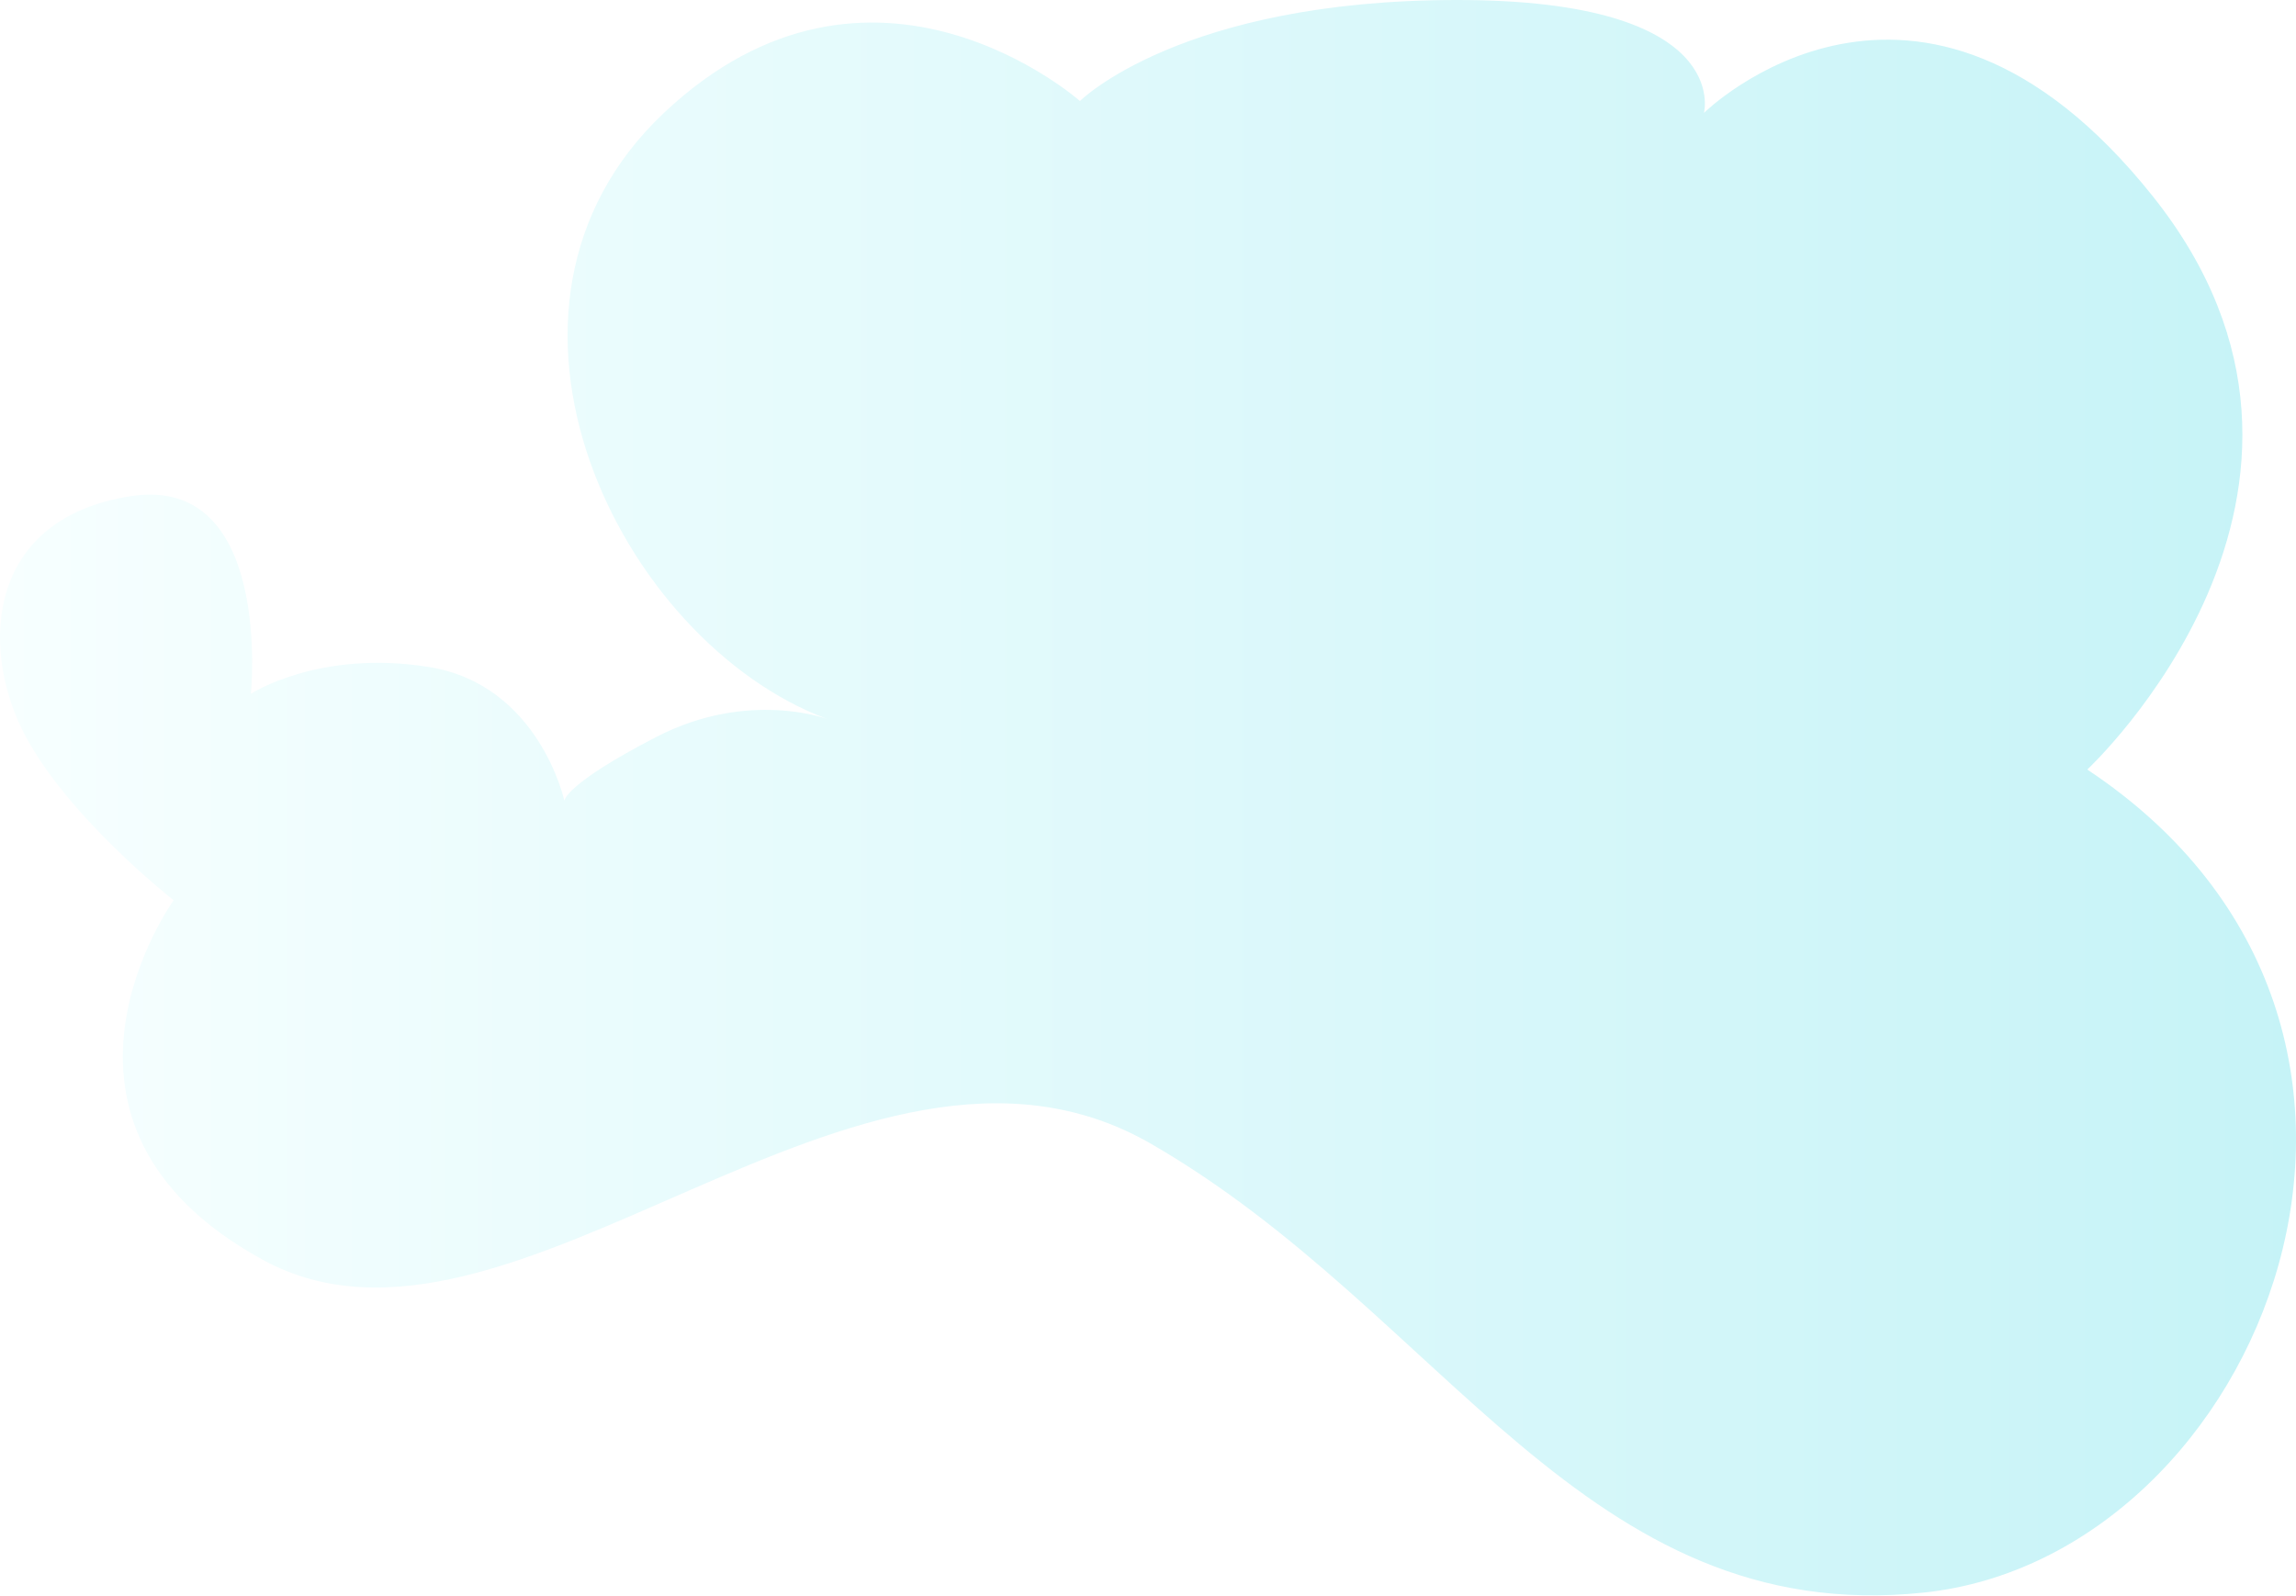
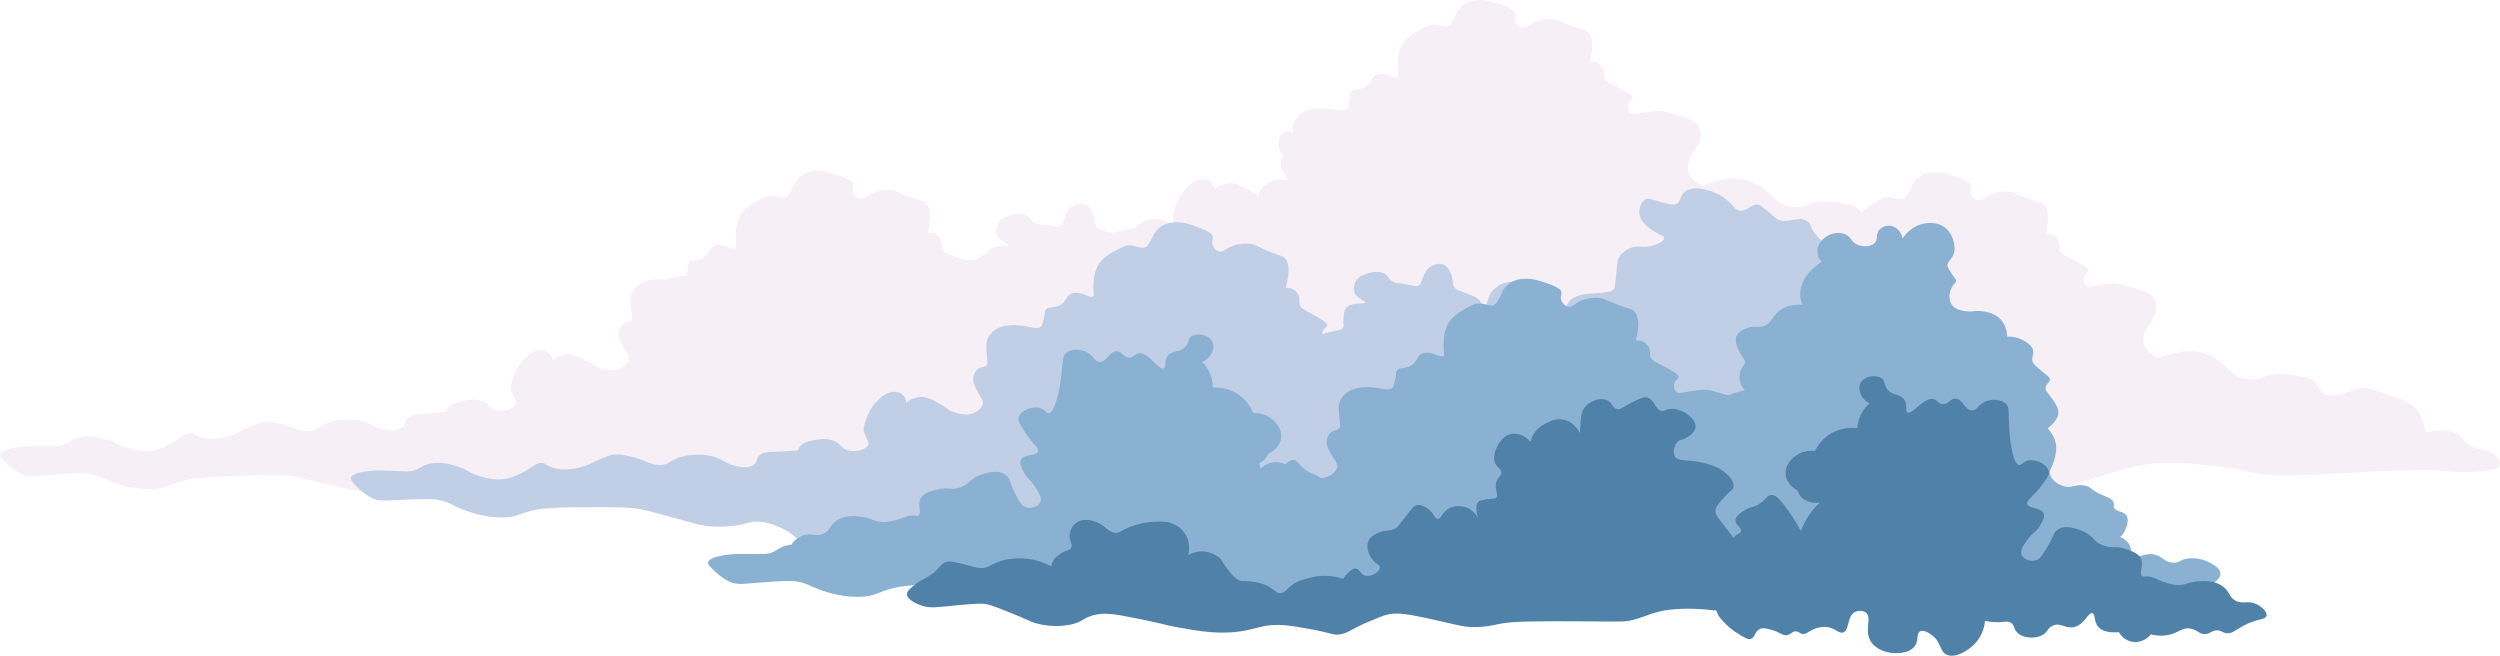
- <svg xmlns="http://www.w3.org/2000/svg" width="1019.078" height="708.177" viewBox="0 0 1019.078 708.177">
-   <defs>
-     <linearGradient id="a" y1="354.088" x2="1019.078" y2="354.088" gradientUnits="userSpaceOnUse">
-       <stop offset="0" stop-color="#f7ffff" />
-       <stop offset="1" stop-color="#c6f3f7" />
-     </linearGradient>
-   </defs>
-   <path d="M77.061,399.632S5.839,498.551,116.628,559.221s264.445-126.442,394.357-51.438S703.547,722.767,853.9,706.94s245.318-250.594,72.54-365.34c0,0,133.211-123.979,29.016-254.551S756.3,50.119,756.3,50.119,769.493,0,646.834,0s-167.5,44.843-167.5,44.843S387.007-36.93,294.682,50.119,274.9,284.886,367.223,319.178c0,0-34.951-13.189-75.838,7.914S250.5,355.448,250.5,355.448s-11.211-51.437-60.011-59.351-79.135,11.87-79.135,11.87,9.892-97.6-53.416-87.708S-8.669,286.205,9.8,323.794,77.061,399.632,77.061,399.632Z" fill="url(#a)" />
+ <svg xmlns="http://www.w3.org/2000/svg" width="3208.661" height="841.606" viewBox="0 0 3208.661 841.606">
+   <g>
+     <path d="M3200.25,582.718c-10.589-8.739-17.835-3.47-30.112-10.95-10.353-6.308-8.561-12.1-19.161-16.424-6.867-2.8-13.5-2.766-19.162-2.738a71.189,71.189,0,0,0-19.162,2.738c-1.8-18.817-9.686-28.687-13.687-32.849-6.389-6.645-18.858-10.817-43.8-19.161-17.017-5.694-20.931-5.872-24.636-5.475-9.756,1.045-12.588,5.486-27.374,8.212-8.967,1.654-13.979,2.507-19.162,0-7.5-3.629-6.174-9.854-13.687-16.424-5.886-5.148-13.049-6.17-27.374-8.213-9.692-1.381-18.859-2.689-30.111,0-9.154,2.189-8.875,4.437-16.424,5.475-13.589,1.868-24.751-4.011-27.373-5.475-8.513-4.752-8.075-8.233-19.162-16.424-4.591-3.391-10.7-7.906-19.162-10.949-17.564-6.319-34.191-2.314-43.8,0a101.5,101.5,0,0,0-16.425,5.474c-1.59-.584-16.787-6.406-19.161-19.161-1.28-6.878,1.565-13.638,2.738-16.425,2.229-5.3,3.9-5.661,8.211-13.687,3.441-6.4,5.161-9.607,5.475-13.687.671-8.712-4.692-15.465-5.475-16.424-1.344-1.644-4.448-4.974-24.636-10.949-12.687-3.754-19.03-5.632-24.636-5.475-7.73.217-20.593,2.5-21.9,2.737-7.1,1.276-10.824,2.319-13.687,0-2.892-2.341-3.823-7.233-2.738-10.949,1.381-4.727,5.335-5.187,5.475-8.212.126-2.71-2.918-5.122-13.687-10.95-15.973-8.643-19.662-8.957-21.9-13.687-2.505-5.293.748-7.788-2.738-13.686-.823-1.394-4.367-6.945-10.949-8.213a14.747,14.747,0,0,0-5.474,0c6.124-24.066,2.116-33.85-2.738-38.323-3.55-3.27-5.656-1.954-21.9-8.212-14.1-5.431-14.982-7.376-21.9-8.212a48.459,48.459,0,0,0-21.9,2.737c-10.366,4.012-13.3,9.75-19.162,8.212-3.961-1.039-7.036-4.815-8.212-8.212-1.669-4.82,1.132-7,0-10.95-.381-1.331-1.893-5.242-19.162-10.949-11.133-3.679-16.7-5.519-24.636-5.475-5.7.032-14.108.079-21.9,5.475a30.214,30.214,0,0,0-8.212,8.212c-2.395,3.618-2.483,5.593-5.475,10.95-2.7,4.825-4.044,7.239-5.474,8.212-6.849,4.658-15.2-4.143-27.374,0a39.656,39.656,0,0,0-5.475,2.737c-9.25,5.064-16.9,9.259-22.577,15.393a24.105,24.105,0,0,0-3.734-4.1c-5.886-5.148-13.049-6.169-27.374-8.212-9.692-1.382-18.859-2.689-30.111,0-9.155,2.188-8.875,4.437-16.424,5.475-13.589,1.867-24.752-4.011-27.374-5.475-8.513-4.752-8.074-8.233-19.161-16.424-4.591-3.392-10.7-7.907-19.162-10.95-17.564-6.318-34.191-2.313-43.8,0a101.483,101.483,0,0,0-16.425,5.475c-1.59-.584-16.788-6.406-19.161-19.162-1.28-6.877,1.565-13.638,2.737-16.424,2.23-5.3,3.9-5.661,8.212-13.687,3.441-6.405,5.161-9.608,5.475-13.687.671-8.712-4.691-15.466-5.475-16.424-1.344-1.645-4.448-4.975-24.636-10.949-12.687-3.755-19.03-5.632-24.637-5.475-7.73.216-20.592,2.5-21.9,2.737-7.1,1.275-10.823,2.318-13.687,0-2.891-2.341-3.823-7.234-2.737-10.949,1.381-4.727,5.334-5.187,5.475-8.213.125-2.71-2.918-5.122-13.687-10.949-15.973-8.644-19.661-8.957-21.9-13.687-2.5-5.293.748-7.789-2.737-13.687-.824-1.393-4.368-6.944-10.95-8.212a14.731,14.731,0,0,0-5.475,0c6.124-24.066,2.117-33.851-2.737-38.324-3.55-3.27-5.656-1.953-21.9-8.212-14.1-5.431-14.982-7.375-21.9-8.212a48.475,48.475,0,0,0-21.9,2.737c-10.366,4.013-13.3,9.751-19.162,8.213-3.961-1.039-7.036-4.816-8.212-8.213-1.669-4.819,1.131-7,0-10.949-.382-1.331-1.893-5.242-19.162-10.95C1914.56,1.8,1908.994-.043,1901.057,0c-5.7.032-14.108.078-21.9,5.474a30.236,30.236,0,0,0-8.213,8.213c-2.395,3.617-2.481,5.593-5.474,10.949-2.7,4.826-4.044,7.239-5.475,8.212-6.848,4.659-15.2-4.143-27.374,0a39.756,39.756,0,0,0-5.475,2.738c-12.182,6.668-21.6,11.823-27.373,21.9-4.5,7.848-5.194,15.9-5.475,19.161a96.044,96.044,0,0,0,0,16.425c.377,3.586.733,4.526,0,5.475-3.282,4.248-16.211-7.092-27.374-2.738-8.354,3.258-6.067,11.541-16.424,16.425-7.862,3.706-13.242.849-16.425,5.474-2,2.9-.529,4.974-2.737,13.687-1.2,4.746-1.8,7.118-2.737,8.212-5.513,6.46-18.917-2.78-41.061,0-8.959,1.125-13.516,3.485-16.424,5.475-1.9,1.3-8.324,5.7-10.95,13.687-1.021,3.108-1.1,6.4-.731,11.349-5.814-1.563-7.507-2.078-9.9-1.049-5.99,2.578-9.309,11.746-8.212,19.161a22.448,22.448,0,0,0,5.645,11.383,20.315,20.315,0,0,0-3.228,11.166c.08,3.758,1.879,7.119,5.474,13.687,1.3,2.379,2.443,4.291,3.437,5.9-7.785,1.059-11.561-1.315-19.54,1.664-1.748.652-11.777,4.4-16.424,13.686a14.278,14.278,0,0,0-1.491,5.61c-4.737-2.182-3.963-3.23-12.517-7.7-10.2-5.331-18.092-9.45-27.374-8.213-3.246.433-9.555,1.908-16.424,8.213a14.094,14.094,0,0,0-2.737-8.213c-3.587-4.7-9.3-5.3-10.95-5.474-11.217-1.18-20.394,8.987-24.636,13.687-6.311,6.991-8.89,13.758-10.95,19.161-2.637,6.919-5.906,15.513-2.8,21.754a28.578,28.578,0,0,0-5.647,3.122c-5.448-5.145-14.067-6.154-15.867-6.364a31.192,31.192,0,0,0-16.424,2.738,32.071,32.071,0,0,0-12.531,9.383c-5.131.054-10.149,1.135-15.163,2.216-6.048,1.3-9.891,3.011-12.373,4.584-3.047-1.082-7.583-2.673-14.681-5.234-2.694-.972-4.07-1.484-5.474-2.737-4.462-3.982-2.858-9.126-5.475-16.425-.965-2.69-3.961-11.049-10.949-13.686-6.657-2.513-14.818.965-19.162,5.475-4.389,4.555-6.856,12.211-8.213,16.424-.833,2.587-1.15,4.173-2.737,5.474-2.869,2.353-6.76,1.212-13.687,0-14.378-2.514-14.147-.486-19.161-2.737-8.2-3.68-6.4-8.014-13.687-10.95-9.892-3.982-20.74.962-24.637,2.738-3.341,1.523-5.883,2.716-8.212,5.475-4.386,5.195-6.008,13.559-2.737,19.161,1.257,2.154,3.036,3.555,5.474,5.475,4.975,3.917,8.3,4.333,8.213,5.475-.2,2.7-18.663-.672-24.637,8.212a11.121,11.121,0,0,0-.983,1.882c-9.657,4.334-11.908,9.795-23.974,9.717-10.266-.066-15.1-4.063-28-7.672-3.411-1.839-4.955-3.1-6.109-5.544-2.5-5.293.748-7.788-2.738-13.686-.823-1.394-4.367-6.944-10.949-8.213a14.753,14.753,0,0,0-5.475,0c6.124-24.065,2.117-33.85-2.737-38.323-3.55-3.27-5.657-1.954-21.9-8.212-14.1-5.431-14.981-7.375-21.9-8.212a48.483,48.483,0,0,0-21.9,2.737c-10.365,4.012-13.3,9.75-19.161,8.212-3.962-1.039-7.036-4.815-8.212-8.212-1.669-4.82,1.131-7,0-10.949-.382-1.331-1.893-5.243-19.162-10.95-11.133-3.679-16.7-5.519-24.636-5.475-5.7.032-14.108.079-21.9,5.475a30.228,30.228,0,0,0-8.213,8.212c-2.395,3.618-2.482,5.593-5.474,10.95-2.7,4.826-4.044,7.239-5.475,8.212-6.848,4.659-15.2-4.143-27.374,0a39.834,39.834,0,0,0-5.475,2.737c-12.182,6.669-21.6,11.824-27.373,21.9-4.5,7.848-5.194,15.9-5.475,19.161a95.908,95.908,0,0,0,0,16.424c.377,3.587.732,4.527,0,5.475-3.282,4.249-16.211-7.091-27.374-2.737-8.354,3.258-6.068,11.541-16.424,16.424-7.862,3.707-13.242.85-16.425,5.475-2,2.9-.529,4.974-2.737,13.687-.255,1.007-.479,1.886-.689,2.69-8.707.718-19.642,2.359-25.912,5.476a72.492,72.492,0,0,0-17.2.046c-8.959,1.125-13.517,3.485-16.424,5.475-1.9,1.3-8.324,5.7-10.95,13.687-1.48,4.5-.987,9.39,0,19.161.856,8.474,1.929,11.025,0,13.687-2.6,3.586-6.438,1.57-10.95,5.475-5.549,4.8-5.493,12.835-5.474,13.687.08,3.758,1.879,7.118,5.474,13.687,5.785,10.569,8.538,12.254,8.213,16.424-.454,5.8-6.335,9.7-8.213,10.95-12.744,8.461-30.209,1.11-32.848,0-6.081-2.56-4.488-3.407-13.687-8.213-10.2-5.33-18.093-9.45-27.374-8.212-3.246.433-9.555,1.908-16.424,8.212a14.1,14.1,0,0,0-2.738-8.212c-3.586-4.7-9.3-5.3-10.949-5.474-11.217-1.181-20.394,8.986-24.637,13.686-6.31,6.992-8.889,13.758-10.949,19.162-2.657,6.971-5.964,15.647-2.737,21.9.422.82,1.46,2.571,2.737,5.475,1.96,4.457,2.94,6.685,2.737,8.212-.756,5.7-15.251,12.022-27.374,8.212-8.2-2.578-7.278-7.267-16.424-10.949-9.545-3.843-18.466-1.921-27.374,0-11.723,2.527-15.2,6.575-16.424,8.212a17.766,17.766,0,0,0-2.737,5.474c-13.041,1.407-23.229,2.238-30.111,2.738-8.877.645-14.919.933-19.162,5.475-3.863,4.135-1.893,7.148-5.475,10.95-7.129,7.565-22.689,3.854-27.374,2.737-9.281-2.214-10.806-5-19.161-8.213-15.913-6.125-30.767-3.879-38.324-2.737-23.689,3.581-21.858,13.794-38.323,13.687-13.636-.088-17.683-7.111-43.8-10.95-5.933-.871-10.74-1.246-16.424,0-2.763.606-5.646,1.576-19.162,8.213-8.315,4.082-8.541,4.362-10.95,5.474-2.728,1.26-30.09,13.469-52.01,2.738-3.4-1.663-3.337-2.249-5.475-2.738-9.6-2.193-15.836,8.468-32.848,16.425a64.225,64.225,0,0,1-16.424,5.474c-13.53,2.451-24.62-.474-32.849-2.737-15.022-4.132-13.639-7.082-27.374-10.95-9.393-2.644-21.722-6.115-35.586-2.737-13.567,3.307-13.735,9.549-27.374,10.95-2.531.26-2.6.052-21.9,0-8.315-.023-12.473-.034-13.687,0-11.591.324-36.935,2.969-38.323,10.949-.468,2.689,2.426,5.443,8.212,10.95,2.636,2.508,10.078,9.59,19.162,13.687,11.628,5.243,18.569,2.27,54.748,0,23-1.444,28.583-.768,32.848,0,12.949,2.33,15.717,5.855,30.111,10.949,6.949,2.459,29.857,10.344,54.748,8.212,16.145-1.383,16.772-5.579,38.323-10.949,14.08-3.509,30.565-4.212,62.96-5.475,37.677-1.469,56.515-2.2,71.172,0,11.178,1.68,23.876,4.77,49.273,10.95,22.151,5.389,31.126,8.213,46.535,8.212a164.384,164.384,0,0,0,30.111-2.738c12.24-2.543,15.425-5.053,24.637-5.474,2.759-.127,11.9-.332,27.374,5.474,23.058,8.651,21.9,16.279,38.323,21.9,23.248,7.956,45.767-.416,52.01-2.737A87.64,87.64,0,0,0,667.97,630.07c3.236,5.72,10.9,17.261,24.637,21.9,13.077,4.417,24.976.318,41.06-5.475,23.547-8.481,23.149-14.373,43.8-21.9,20.846-7.6,38.947-8.043,49.273-8.212,18.313-.3,31.955,2.491,46.536,5.475,21.4,4.379,21.893,6.883,41.06,10.949,24.324,5.16,43.6,5.386,57.485,5.475,28.2.18,42.292.271,54.748-5.475,7.482-3.451,12.487-7.348,21.9-8.212,14.431-1.326,25.637,5.723,30.111,8.212,21.184,11.782,51.349,10.245,79.993,5.111a69.13,69.13,0,0,0,11.926-.757,59.04,59.04,0,0,0,18.958-5.982c5.264-1.31,10.312-2.618,15.043-3.847,15.7-4.078,17.377-5.818,40.413-13.118,2.388,2.586,4.373,5.568,10.445,9.26,5.725,3.481,10.786,6.558,16.425,5.475,6.539-1.256,7.4-6.869,16.424-13.687.744-.563,2.017-1.521,3.67-2.6,5.324-.517,10.5-1.518,15.272-2.449,4.715-.919,7.45-1.769,9.64-2.315,5.852,1.966,12.507,5.721,24.637,9.017,1.8,1.709,3.171,3.256,4.046,4.248,7.493,8.489,5.172,11.512,10.95,16.424,9.625,8.183,23.742,6.317,30.111,5.475,4.126-.546,18.247-2.9,30.111-13.687,7.428-6.752,6.948-10.423,13.687-13.687.525-.254,1.065-.486,1.614-.7.443.092.883.185,1.343.276,5.954,1.179,12.749,1.682,25.021,2.43,4.162,3.131,5.021,6.783,13.083,11.685,5.724,3.481,10.785,6.558,16.424,5.475,6.54-1.257,7.4-6.869,16.424-13.687a58.11,58.11,0,0,1,5.092-3.494,25.268,25.268,0,0,0,6.078-2.409c.96-.545,1.8-1.074,2.557-1.592.879-.277,1.779-.522,2.7-.717,12.293-2.617,17.128,5.3,41.06,10.949,10.222,2.414,15.333,3.62,21.9,2.738a30.937,30.937,0,0,0,7.624-1.971c10.694,2.927,26.5,6.017,43.222,4.584,11.644-1,15.248-3.463,24.421-6.772,5.112.489,11.492.878,20.542,1.421,28.446,1.709,42.856,2.458,52.01-2.737,5.441-3.088,7.021-5.654,12-8.634,32.605-1.259,49.86-1.749,63.48.3,11.179,1.68,23.877,4.77,49.273,10.95,22.151,5.389,31.126,8.212,46.536,8.212a164.384,164.384,0,0,0,30.111-2.738c12.239-2.543,15.424-5.054,24.636-5.474,2.759-.127,11.9-.332,27.374,5.474,23.059,8.651,21.9,16.279,38.323,21.9,23.248,7.956,45.767-.416,52.011-2.737a87.664,87.664,0,0,0,27.373-16.424c3.236,5.72,10.906,17.261,24.637,21.9,13.077,4.417,24.976.319,41.061-5.474,23.546-8.481,23.148-14.373,43.8-21.9,20.846-7.6,38.946-8.043,49.272-8.212,18.313-.3,31.955,2.491,46.536,5.475,21.4,4.379,21.894,6.882,41.061,10.949,24.323,5.16,43.6,5.386,57.485,5.474,28.194.181,42.292.272,54.747-5.474,7.482-3.451,12.487-7.348,21.9-8.212,14.431-1.326,25.637,5.723,30.112,8.212,33.37,18.56,89.051,4.1,125.919-5.475,19.329-5.019,17.4-6.5,60.223-19.161,25.868-7.652,39.067-11.521,52.01-13.687,8.232-1.378,28.849-4.35,76.646,0,57.952,5.272,54.592,12.091,95.809,13.687,15.941.616,38-.5,82.121-2.738,32.468-1.646,30.194-2.128,49.273-2.738,43.187-1.379,64.78-2.069,82.122,0a219.966,219.966,0,0,0,49.273,0c12.629-1.416,20.559-3.463,21.9-8.211C3210.043,590.8,3201.736,583.945,3200.25,582.718Z" fill="#f6eff6" />
+     <path d="M2620.865,623.216c-6.929-8.3-17.816-11.157-32.364-14.8-8.7-2.177-12.309-2.288-16.229-6.031-3.551-3.39-5.3-7.8-7.741-13.958-3.885-9.795-2.193-10.848-5.006-13.865-4.324-4.638-9.1-2.992-16.136-8.766a29.811,29.811,0,0,1-5.285-5.658c14.314-4.577,23.38-13.5,22.632-21.141-.551-5.621-6.362-10.09-7.835-11.223-7.6-5.847-13.293-2.941-18.871-8.86-3.705-3.929-4.666-8.893-5.1-11.129-1.342-6.926,1.206-9.246.465-13.679-1.487-8.9-14.7-17.124-26.8-17.346-14.761-.272-17.467,11.558-30.466,9.918-13.232-1.669-22.839-15.491-24.063-17.253-5.114-7.358-3.251-9.677-7.742-13.958-8.032-7.656-22.647-8.487-32.736-3.854-2.064.948-7,5.006-16.881,13.12-8.243-10.975-8.944-11.691-10.477-14.051a65.91,65.91,0,0,1-10.012-27.731c-1.153-10.521,1.848-10.345.745-21.886a61.327,61.327,0,0,0-7.369-24.9c-6.529-11.517-11.582-10.309-13.12-16.88-3.581-15.3,21.909-29.933,17.719-37.742-2.279-4.246-9.908-.1-21.7-6.217-7.776-4.034-12.605-10.064-15.949-14.238-8.261-10.314-5.411-12.933-10.384-16.787-11.769-9.122-27.751,5.525-40.944-4.133-2.681-1.963-4.614-4.467-13.306-11.409-4.443-3.548-6.691-5.331-8.021-5.751-9.409-2.971-14.881,8.553-24.9,7.369-7.542-.892-7.184-7.745-21.327-17.16a61.342,61.342,0,0,0-18.871-8.859c-6.526-1.717-20.94-5.509-30.187,1.711-7.309,5.707-4.69,13.062-11.5,16.042-3.637,1.591-9.739-.078-21.794-3.481-11.307-3.192-13.164-4.527-16.321-3.294-6.075,2.372-9.7,11.423-8.86,18.871,1.3,11.508,13.3,19.243,18.406,22.538,7.989,5.153,13.249,5.594,13.4,8.673.208,4.255-9.586,8.6-16.787,10.385-11.69,2.893-15.054-1.339-24.715,1.9-1.769.592-11.92,3.993-16.881,13.12-1.931,3.554-1.669,5.388-3.574,24.529-1.282,12.886-1.647,14.526-3.3,16.322-1.732,1.888-4.2,3.208-22.072,4.726-12.878,1.094-14.375.645-19.244,2.084-5.863,1.733-12.968,3.833-16.787,10.384-4.476,7.678-1.538,16.494-.652,19.151,2.886,8.66,9.558,14.019,13.12,16.88,5.088,4.087,6,3.116,8.021,5.751,6.227,8.129,1.07,21.982-.932,27.358-4.589,12.328-9.1,12.9-11.688,21.514-1.876,6.234-2.537,15.971,4.447,30.28a70.463,70.463,0,0,0-38.115-6.775,21.683,21.683,0,0,0,11.316-10.571c.389-.826,4.025-8.859.559-16.415-4.185-9.121-13.492-6.147-21.328-17.16-1.329-1.867-6.267-8.808-4.912-16.6.77-4.433,2.764-4.46,3.015-8.114.444-6.473-5.412-12.187-13.027-19.616-5.951-5.806-7.446-5.9-7.928-8.487-1.072-5.747,5.76-8.273,8.859-18.871,1.036-3.541,2.519-8.612.466-13.679-3.778-9.327-16.546-11.258-18.778-11.6a33.905,33.905,0,0,0-30.559,12.655c-2.479,3.4-3.632,6.761-5.938,13.493a110.353,110.353,0,0,0-3.108,10.85c-2.508-9.914-6.856-14.465-10.384-16.788-2.345-1.543-4.1-1.952-21.607-8.952-2.66-1.064-4.018-1.622-5.379-2.922-4.323-4.132-2.546-9.217-4.913-16.6-.872-2.722-3.582-11.178-10.477-14.052-6.568-2.738-14.842.461-19.337,4.82-4.541,4.4-7.267,11.971-8.766,16.135-.921,2.558-1.292,4.132-2.922,5.379-2.947,2.254-6.8.98-13.679-.466-14.285-3-14.123-.968-19.058-3.388-8.068-3.956-6.119-8.227-13.306-11.409-9.75-4.317-20.76.255-24.716,1.9-3.391,1.408-5.971,2.513-8.393,5.192-4.56,5.043-6.466,13.347-3.388,19.057,1.183,2.2,2.914,3.656,5.286,5.658,4.837,4.084,8.143,4.612,8.021,5.751-.289,2.691-18.629-1.307-24.9,7.369-2.382,3.294-2.761,8.051-3.2,13.586-.587,7.376,1.015,8.348-.372,10.943-2.573,4.815-9.111,3.391-22.166,7.462-1.763.55-3.338,1.045-4.8,1.53a11.5,11.5,0,0,1,.535-3.292c1.541-4.677,5.507-5,5.751-8.021.218-2.7-2.742-5.219-13.307-11.409-15.669-9.182-19.345-9.621-21.42-14.424-2.323-5.375,1.012-7.759-2.27-13.772-.776-1.421-4.129-7.089-10.664-8.58a14.756,14.756,0,0,0-5.472-.187c6.94-23.843,3.268-33.759-1.432-38.394-3.436-3.389-5.586-2.145-21.607-8.952-13.9-5.908-14.722-7.881-21.606-8.953a48.459,48.459,0,0,0-21.98,1.991c-10.5,3.657-13.622,9.292-19.43,7.555-3.924-1.173-6.868-5.052-7.928-8.487-1.5-4.874,1.369-6.96.373-10.943-.337-1.343-1.714-5.3-18.778-11.6-11-4.056-16.5-6.084-24.436-6.31-5.7-.162-14.1-.4-22.073,4.726a30.237,30.237,0,0,0-8.487,7.928c-2.517,3.535-2.671,5.506-5.844,10.757-2.858,4.732-4.288,7.1-5.751,8.021-7,4.423-15.049-4.657-27.358-.931a39.733,39.733,0,0,0-5.565,2.549c-12.4,6.251-21.989,11.082-28.1,20.955-4.762,7.691-5.731,15.718-6.123,18.965a95.986,95.986,0,0,0-.559,16.414c.255,3.6.578,4.549-.186,5.472-3.425,4.135-15.961-7.638-27.265-3.667-8.46,2.972-6.457,11.328-16.974,15.856-7.983,3.437-13.263.4-16.6,4.912-2.1,2.834-.7,4.954-3.2,13.586-1.364,4.7-2.046,7.053-3.016,8.115-5.729,6.268-18.811-3.422-41.037-1.4-8.992.82-13.627,3.023-16.6,4.913-1.938,1.232-8.513,5.411-11.409,13.307-1.632,4.451-1.305,9.351-.652,19.15.567,8.5,1.553,11.084-.465,13.679-2.719,3.5-6.488,1.35-11.13,5.1-5.709,4.612-5.927,12.641-5.937,13.493-.048,3.758,1.636,7.178,5.006,13.865,5.422,10.76,8.116,12.538,7.648,16.694-.65,5.779-6.661,9.482-8.58,10.664-13.024,8.023-30.23.082-32.829-1.118-5.99-2.764-4.369-3.557-13.4-8.673-10.018-5.674-17.76-10.06-27.078-9.139-3.26.323-9.615,1.582-16.695,7.649a14.092,14.092,0,0,0-2.456-8.3c-3.424-4.819-9.115-5.614-10.757-5.844-11.17-1.561-20.688,8.288-25.088,12.841-6.544,6.773-9.352,13.448-11.6,18.778-2.893,6.877-6.493,15.434-3.481,21.793.395.834,1.372,2.62,2.55,5.565,1.807,4.521,2.71,6.781,2.456,8.3-.949,5.671-15.651,11.5-27.637,7.277-8.11-2.856-7.028-7.512-16.043-11.5-9.409-4.165-18.39-2.547-27.358-.931-11.8,2.127-15.418,6.054-16.694,7.648a17.792,17.792,0,0,0-2.922,5.379c-13.08.962-23.291,1.446-30.187,1.711-8.893.342-14.941.425-19.337,4.82-4,4-2.135,7.08-5.844,10.757-7.382,7.319-22.807,3.08-27.451,1.8-9.2-2.528-10.63-5.361-18.871-8.859-15.7-6.663-30.617-4.925-38.208-4.04-23.8,2.772-22.315,13.042-38.767,12.375-13.625-.553-17.43-7.709-43.4-12.434-5.9-1.073-10.691-1.611-16.415-.559-2.781.512-5.7,1.383-19.43,7.556-8.449,3.8-8.684,4.069-11.129,5.1-2.77,1.166-30.531,12.437-52.074.966-3.339-1.778-3.259-2.361-5.378-2.922-9.517-2.519-16.116,7.924-33.388,15.3a64.251,64.251,0,0,1-16.6,4.913c-13.605,1.988-24.59-1.312-32.737-3.854-14.873-4.64-13.39-7.542-26.985-11.875-9.3-2.962-21.5-6.851-35.473-3.946-13.672,2.843-14.052,9.076-27.73,10.012-2.539.173-2.6-.036-21.886-.746-8.31-.3-12.465-.458-13.679-.465-11.6-.07-37.016,1.711-38.674,9.639-.559,2.672,2.239,5.522,7.835,11.222,2.549,2.6,9.745,9.928,18.684,14.332,11.443,5.636,18.482,2.9,54.717,1.862,23.038-.66,28.593.206,32.829,1.118,12.862,2.769,15.509,6.387,29.721,11.968,6.861,2.694,29.487,11.354,54.437,10.07,16.182-.833,16.952-5,38.673-9.639,14.192-3.028,30.691-3.169,63.11-3.329,37.7-.186,56.558-.279,71.131,2.421,11.115,2.06,23.7,5.58,48.871,12.62,21.955,6.141,30.829,9.267,46.23,9.791a164.357,164.357,0,0,0,30.186-1.711c12.319-2.125,15.588-4.526,24.809-4.634,2.762-.032,11.9.074,27.172,6.4,22.751,9.43,21.333,17.014,37.556,23.191,22.963,8.742,45.754,1.141,52.073-.966a87.64,87.64,0,0,0,27.917-15.484c3.039,5.828,10.311,17.622,23.877,22.725,12.919,4.859,24.95,1.168,41.223-4.074,23.821-7.675,23.624-13.577,44.518-20.4,21.092-6.883,39.2-6.712,49.524-6.53,18.312.322,31.851,3.577,46.322,7.055,21.241,5.1,21.646,7.624,40.664,12.34,24.134,5.985,43.394,6.866,57.266,7.428,28.172,1.139,42.258,1.709,54.9-3.609,7.6-3.2,12.73-6.919,22.166-7.462,14.468-.834,25.427,6.592,29.814,9.232,20.77,12.5,50.971,11.986,79.773,7.83a69.211,69.211,0,0,0,11.945-.351,59.053,59.053,0,0,0,19.15-5.334c5.305-1.129,10.395-2.266,15.165-3.333,15.832-3.541,17.565-5.223,40.836-11.735,2.3,2.666,4.181,5.714,10.124,9.61,5.6,3.674,10.556,6.921,16.229,6.031,6.579-1.033,7.631-6.613,16.88-13.121,2.213-1.557,8.906-6.265,16.695-7.648,12.375-2.2,16.938,5.879,40.664,12.34,10.134,2.76,15.2,4.14,21.793,3.481,15.395-1.538,16.962-10.862,30.559-12.654,11.236-1.481,13.823,4.4,35.287,9.418,6.681,1.561,14.454,2.294,30,3.76,28.372,2.676,42.748,3.914,52.073-.966,4.916-2.572,6.773-4.836,10.663-7.275,12.015-.09,26.768-.334,45.539-.646,10.208-.169,16.983-.34,22.073-.495.484.058.931.119,1.436.174,7.026.769,10.6,1.139,13.679.466a23.036,23.036,0,0,0,3.771-1.172c2.342-.027,5.019-.039,8.378-.032,43.209.091,64.814.136,82.074,2.8a220.065,220.065,0,0,0,49.245,1.676c12.67-.986,20.665-2.762,22.165-7.462,1.767-5.534-6.256-12.645-7.728-13.947.536-.366,1.078-.678,1.609-1.078,8.321-6.257,8.172-10.838,14.238-15.949,11.845-9.98,29.166-6.629,46.695-3.888,0,0,42.11,6.584,81.888,8.266,23.918,1.011,42.04,1.777,65.845-3.237,17.623-3.711,24.828-7.74,44.145-9.452,11.075-.982,22.125-.171,43.773,1.49,40.755,3.128,61.132,4.692,62.83,4.878,8.337.916,23.571,2.7,38.488-4.168,8.49-3.91,10.666-7.764,11.316-10.57C2627.3,630.919,2622.451,625.116,2620.865,623.216Z" fill="#c0cfe6" />
+     <path d="M2836.2,722.209a45.954,45.954,0,0,0-27.373-5.475c-10.991,1.308-10.868,5.5-19.162,5.475-12.6-.039-14.267-9.717-27.374-10.95-12.63-1.187-19.627,7-24.636,2.738-3.929-3.34-.74-9.322-5.475-16.424a22.487,22.487,0,0,0-10.949-8.212,29.661,29.661,0,0,0,8.212-13.687c1.152-4.31,2.543-9.511,0-13.687-4.056-6.661-14.453-4.7-16.424-10.95-.74-2.345.642-2.877,0-5.475-1.329-5.372-8.274-7.27-16.425-10.949-13.927-6.286-11.3-8.713-19.162-10.95-13.432-3.822-18.074,4.131-30.111,0-7.279-2.5-15.632-8.857-16.424-16.424-.5-4.786,2.438-6.091,5.475-16.424.9-3.07,2.894-9.849,2.737-16.425-.092-3.875-1.073-13.609-10.949-24.636,14.045-10.857,13.931-19.383,13.686-21.9-.508-5.221-4.109-10.459-8.212-16.424-5.216-7.587-8.49-9.454-8.212-13.687.35-5.333,5.813-6.457,5.475-10.95-.219-2.907-2.618-3.924-10.95-10.949-6.652-5.61-10-8.465-10.949-10.95-2.469-6.449,2.268-9.688,0-16.424-1.84-5.464-6.65-8.361-10.949-10.95a40.209,40.209,0,0,0-21.9-5.474c-.153-4.874-1.272-14.375-8.212-21.9-9.03-9.791-22.771-10.659-27.374-10.95-8.53-.539-10.423,1.659-19.161,0-5.593-1.062-12.453-2.365-16.425-8.212-3.807-5.605-2.911-12.371-2.737-13.687a24.941,24.941,0,0,1,2.737-8.212c2.911-5.638,5.176-5.37,5.475-8.212.355-3.368-2.751-4.437-8.212-13.687-1.729-2.929-2.593-4.393-2.737-5.475-.794-5.954,5.616-8.544,8.212-16.424,1.715-5.206.793-9.766,0-13.687-.532-2.632-2.508-12.4-10.95-19.162-10.63-8.513-23.847-6.115-27.373-5.475-16.848,3.058-25.694,16.5-27.374,19.162-1.886-9.167-8.74-15.782-16.425-16.424a16.619,16.619,0,0,0-13.687,5.475c-5,5.9-1.075,11.437-5.474,16.424-4.7,5.334-14.915,5.484-21.9,2.737-9.04-3.555-7.955-10.108-16.425-13.687-8.765-3.7-20.168-1.012-27.373,5.475-1.942,1.748-8.26,7.437-8.213,16.424A21.2,21.2,0,0,0,2338,336.238c-3.735,2.271-18.721,11.815-24.636,27.374a36.24,36.24,0,0,0-2.738,16.424,34.382,34.382,0,0,0,2.738,10.95c-15.648-.475-24.694,3.943-30.111,8.212-9.409,7.415-9.271,15.482-19.162,19.162-8.184,3.044-11.845-1.15-21.9,2.737-3.872,1.5-11.381,4.4-13.687,10.95-2.771,7.869,3.086,17.835,5.475,21.9,3.147,5.354,5.613,6.995,5.474,10.949-.152,4.374-3.255,4.851-5.474,10.95a24.486,24.486,0,0,0,0,16.424,22.56,22.56,0,0,0,5.474,8.212c-4.229,1.188-12.493,3.591-21.831,6.951-1.763-.571-3.687-1.168-5.811-1.8-12.687-3.754-19.03-5.632-24.637-5.475-7.73.217-20.592,2.5-21.9,2.738-7.1,1.275-10.823,2.318-13.687,0-2.891-2.341-3.823-7.234-2.737-10.95,1.381-4.726,5.334-5.187,5.475-8.212.125-2.71-2.919-5.122-13.687-10.949-15.973-8.644-19.661-8.957-21.9-13.687-2.505-5.293.748-7.789-2.738-13.687-.823-1.393-4.367-6.944-10.949-8.212a14.731,14.731,0,0,0-5.475,0c6.124-24.067,2.117-33.851-2.737-38.324-3.55-3.27-5.657-1.954-21.9-8.212-14.1-5.431-14.983-7.375-21.9-8.212a48.472,48.472,0,0,0-21.9,2.737c-10.366,4.013-13.3,9.75-19.162,8.213-3.962-1.04-7.036-4.816-8.212-8.213-1.669-4.819,1.132-7,0-10.949-.382-1.331-1.893-5.242-19.162-10.95-11.133-3.679-16.7-5.519-24.636-5.474-5.705.031-14.108.078-21.9,5.474a30.244,30.244,0,0,0-8.212,8.212c-2.395,3.618-2.482,5.593-5.475,10.95-2.7,4.826-4.043,7.239-5.474,8.212-6.848,4.659-15.2-4.143-27.374,0a39.756,39.756,0,0,0-5.475,2.738c-12.182,6.668-21.6,11.823-27.374,21.9-4.5,7.849-5.193,15.9-5.474,19.162a95.908,95.908,0,0,0,0,16.424c.377,3.587.733,4.527,0,5.475-3.282,4.249-16.211-7.091-27.374-2.737-8.354,3.258-6.068,11.541-16.424,16.424-7.862,3.707-13.242.85-16.425,5.475-2,2.9-.529,4.974-2.737,13.687-1.2,4.746-1.8,7.118-2.737,8.212-5.513,6.459-18.918-2.78-41.061,0-8.959,1.125-13.517,3.485-16.425,5.475-1.895,1.3-8.323,5.7-10.949,13.687-1.48,4.5-.987,9.39,0,19.161.856,8.474,1.929,11.025,0,13.687-2.6,3.586-6.438,1.57-10.949,5.475-5.55,4.8-5.494,12.835-5.475,13.687.08,3.758,1.879,7.118,5.475,13.687,5.784,10.569,8.537,12.254,8.212,16.424-.453,5.8-6.335,9.7-8.212,10.95a25.19,25.19,0,0,1-12.887,3.978c-.609-.451-1.21-.886-1.785-1.3-7.239-5.24-9.232-3.506-16.424-8.212-10.185-6.664-10.5-12.963-16.424-13.687-3.325-.407-6.478,1.194-10.868,5.271-5.189-2.092-10.12-3.193-15.522-2.473-3.246.433-9.555,1.908-16.424,8.213a14.509,14.509,0,0,0-1.856-6.876,21.479,21.479,0,0,0,6.346-4.135,22.62,22.62,0,0,0,5.475-8.213c.884-.353,14.2-5.929,16.424-19.161,2.2-13.1-8.368-22.372-10.949-24.637-9.932-8.713-21.854-8.365-24.637-8.212a52.8,52.8,0,0,0-16.424-21.9c-14.745-11.468-31-11.188-35.586-10.949a46.739,46.739,0,0,0-5.475-21.9,45.848,45.848,0,0,0-8.212-10.95,22.237,22.237,0,0,0,8.212-5.475c3.9-4.15,8.152-12.043,5.475-19.161-3.853-10.246-19.922-13.176-27.374-8.212-5.006,3.334-2.55,7.849-8.212,13.686-7.612,7.848-15.924,3.683-21.9,10.95-5.636,6.856-1.649,14.711-5.475,16.424-6.858,3.072-19.9-22.067-32.849-19.161-4.9,1.1-5.54,5.264-10.949,5.474-7.58.294-9.51-7.759-16.424-8.212-9.423-.617-12.582,13.9-21.9,13.687-7.411-.168-7.983-9.41-19.162-13.687-7.563-2.894-18.586-2.982-24.636,2.738-3.951,3.734-3.216,7.52-5.475,27.373-1.6,14.029-3.092,22.056-5.475,30.112-2.349,7.941-5.662,18.783-10.95,19.161-3.048.219-3.917-3.244-8.212-5.474-9.806-5.093-27.547,1.4-30.111,10.949-1.253,4.671,1.885,9.564,8.212,19.162,10.381,15.745,18.038,20.014,16.425,24.636-2.217,6.351-18.2,2.693-21.9,10.95-1.742,3.89.236,8.215,2.737,13.687,4.744,10.376,9.97,11.235,16.424,21.9,4.074,6.729,8.251,13.63,5.475,19.161-2.915,5.808-12.508,8.138-19.162,5.475-3.439-1.376-5.794-3.967-10.949-13.687-10.292-19.4-8.415-23.24-13.687-27.374-10.435-8.181-28.53-1.576-32.849,0-14.916,5.445-13.67,12.6-27.374,16.425-11.97,3.34-15.193-1.487-30.111,2.737-8.231,2.331-15.847,4.487-19.161,10.95-4.41,8.6,1.984,18.605-2.738,21.9-1.823,1.271-2.946-.1-8.212,0-7.176.139-10,2.786-19.162,5.474a90.054,90.054,0,0,1-13.687,2.738c-14.7,1.579-18.266-5.358-34.217-6.844-5.995-.558-19.339-2.151-30.111,5.475-8.628,6.109-7.764,12.489-16.424,16.424-10.091,4.585-15.744-2.04-27.374,2.738-5.235,2.15-11.94,6.726-13.411,11.31a48.8,48.8,0,0,0-6.135,1.069c-13.568,3.307-13.735,9.549-27.374,10.95-2.531.26-2.6.052-21.9,0-8.315-.023-12.473-.034-13.687,0-11.591.325-36.935,2.97-38.323,10.949-.468,2.689,2.426,5.443,8.212,10.95,2.636,2.509,10.078,9.59,19.162,13.687,11.628,5.243,18.569,2.27,54.747,0,23-1.443,28.584-.768,32.849,0,12.949,2.33,15.717,5.855,30.111,10.949,6.949,2.46,29.857,10.344,54.748,8.212,16.145-1.382,16.772-5.578,38.323-10.949,14.08-3.509,30.565-4.212,62.96-5.475,37.677-1.469,56.515-2.2,71.172,0,11.179,1.68,23.877,4.77,49.273,10.95,22.151,5.39,31.125,8.213,46.535,8.212,5.326,0,10.278-.271,14.566-.642,8.739,8.264,21.639,15.525,30.985,11.53,7.494-3.2,7.887-11.58,14.7-18.976a82.129,82.129,0,0,1,21.868,5.35c.947.356,1.839.709,2.707,1.06a16.491,16.491,0,0,0,1.783,4.354c4.684,7.909,15.253,10.209,22.546,10.821a42.641,42.641,0,0,0,11.287,5.664c23.248,7.956,45.767-.416,52.01-2.737a87.621,87.621,0,0,0,27.374-16.424c3.236,5.721,10.905,17.261,24.637,21.9,13.077,4.417,24.976.318,41.06-5.475,14.716-5.3,20.079-9.589,27.073-13.9,1.059,2.417,2.17,4.61,4.791,5.625,3.565,1.38,7.851-.905,16.425-5.475a77.241,77.241,0,0,0,16.424-10.95c1.4-1.238,2.729-2.417,3.974-3.564a171.392,171.392,0,0,1,24.384-1.849c18.313-.3,31.955,2.491,46.536,5.475,21.4,4.379,21.893,6.883,41.061,10.949,24.323,5.16,43.6,5.386,57.485,5.475,28.194.181,42.291.271,54.747-5.475,7.482-3.451,12.487-7.347,21.9-8.212,14.431-1.326,25.637,5.723,30.111,8.212,33.371,18.561,89.052,4.1,125.92-5.475,19.328-5.019,17.4-6.5,60.222-19.161,25.869-7.651,39.067-11.521,52.011-13.687,8.232-1.378,28.848-4.349,76.646,0,57.951,5.273,54.592,12.092,95.809,13.687,15.941.617,38-.5,82.121-2.738,32.468-1.645,30.194-2.127,49.273-2.737l4.1-.131c.759,3.263,2.056,6.591,4.382,8.664,5.084,4.53,12.687.945,21.9,0,19.273-1.976,35.688,8.623,52.011,19.162,18.3,11.819,18.892,18.6,32.848,21.9,3.5.827,17.692,4.18,30.111-2.738,5.933-3.3,5.346-5.547,10.95-8.212,9.849-4.684,16.1.135,30.111,0,4.519-.043,13.962-2.766,32.849-8.212,16.268-4.691,15.326-4.889,27.373-8.212,18-4.965,26.994-7.448,35.586-8.212,11.153-.993,14.6.3,21.9-2.738,1.479-.615,16.862-7.212,16.424-16.424C2849.585,729.553,2841.944,725.361,2836.2,722.209Z" fill="#8ab1d2" />
+     <path d="M2896.3,775.51c-11.275-5.565-17.369.657-27.121-4.61-8.37-4.52-7.07-10.826-15.259-17.512-10.223-8.348-23.644-7.674-29.664-7.529-16.016.387-20.053,7.063-34.606,4.479a89.989,89.989,0,0,1-13.467-3.67c-8.958-3.311-11.591-6.145-18.741-6.777-5.246-.463-6.461.83-8.193-.563-4.485-3.61,2.582-13.154-1.228-22.036-2.863-6.674-10.313-9.348-18.365-12.238-14.592-5.238-18.139-.644-29.852-4.8-13.409-4.755-11.674-11.808-26.182-18.264-4.2-1.869-21.8-9.7-32.771-2.254-5.544,3.761-3.935,7.717-15.533,26.37-5.81,9.343-8.338,11.766-11.864,12.9-6.82,2.2-16.231-.783-18.74-6.777-2.39-5.709,2.251-12.307,6.776-18.741,7.172-10.2,12.444-10.694,17.889-20.72,2.871-5.287,5.14-9.466,3.67-13.467-3.12-8.491-19.321-5.939-21.1-12.427-1.292-4.722,6.639-8.455,18.076-23.451,6.972-9.14,10.438-13.807,9.508-18.553-1.9-9.7-19.156-17.4-29.288-12.99-4.438,1.93-5.542,5.325-8.569,4.9-5.249-.74-7.81-11.784-9.609-19.868-1.824-8.2-2.765-16.31-3.395-30.416-.891-19.961.1-23.688-3.583-27.684-5.643-6.122-16.647-6.79-24.391-4.422-11.445,3.5-12.651,12.68-20.055,12.339-9.31-.428-11.466-15.126-20.909-15.157-6.928-.023-9.407,7.879-16.949,7.065-5.382-.58-5.732-4.779-10.548-6.213-12.72-3.787-27.455,20.4-34.086,16.862-3.7-1.972.818-9.535-4.334-16.761-5.462-7.66-14.041-4.075-21.1-12.427-5.248-6.212-2.488-10.548-7.254-14.218-7.094-5.463-23.326-3.643-27.873,6.314-3.159,6.918.545,15.084,4.147,19.493a22.244,22.244,0,0,0,7.817,6.025,45.836,45.836,0,0,0-8.944,10.36,46.736,46.736,0,0,0-6.965,21.472c-4.562-.553-20.756-1.948-36.253,8.481a52.8,52.8,0,0,0-17.889,20.721c-2.766-.345-14.636-1.51-25.142,6.5-2.731,2.083-13.912,10.61-12.614,23.827,1.311,13.354,14.213,19.831,15.07,20.244a22.624,22.624,0,0,0,4.9,8.569c8.692,9.414,22.575,7.413,24.2,7.152a86.978,86.978,0,0,0-24.477,36.73,212.2,212.2,0,0,0-22.324-34.462c-7.021-8.792-11.031-12.295-15.635-12.051-5.957.317-6.707,6.579-17.324,12.528-7.5,4.2-9.368,2.335-16.949,7.066-5,3.116-11.728,7.317-11.864,12.9-.155,6.407,8.495,9.425,7.254,14.218-.993,3.834-6.8,2.958-8.756,7.629a5.813,5.813,0,0,0-.324,1.067c-3.313-4.417-4.856-5.628-13.7-17.254-9.544-12.544-10.258-14.434-10.235-16.879.056-5.8,4.215-10.371,11.762-18.674,7.932-8.728,10.845-9.04,11.527-13.205,1.413-8.632-9.489-17.114-12.853-19.731-5.431-4.225-11.1-6.726-18.791-9.027-26.2-7.835-38.656-2.219-43.406-10.083-3.364-5.571-.983-14.795,3.557-19.027,3.161-2.946,5.4-1.637,11.175-5,2.7-1.571,10.574-6.158,11.526-13.2,1.069-7.914-7.2-14.471-10.235-16.879-.774-.615-11.709-9.032-24.378-6.527-5.026.993-5.169,2.686-8.322,2.382-8.9-.857-9.133-14.475-18.44-17.231-5.1-1.509-10.808,1.416-22.231,7.265-10.03,5.136-12.191,8.316-16.762,7.5-6.518-1.164-6.217-8.363-13.2-11.527-9.51-4.306-25.244,2.156-30.671,12.383-2.414,4.548-2.834,10.286-3.674,21.761-.25,3.412-.328,6.251-.352,8.205-.976-1.958-7.543-14.622-21.175-17.349-9.32-1.865-16.9,1.924-22.114,4.53-3.544,1.772-11.956,6.12-17.113,15.7a33.837,33.837,0,0,0-3.087,8.087c-7.518-8.315-18.033-12.149-27-9.379-7.987,2.468-12.053,9.349-14.261,13.087-1.227,2.076-8.607,14.567-3.792,24.5,2.768,5.708,7.568,6.446,7.735,11.292.148,4.307-3.6,5.06-5.94,10.7-4.126,9.947,3.246,17.889-.94,21.879-1.921,1.833-3.6.277-13.791,2.148-4.614.847-6.922,1.27-8.322,2.382-5.855,4.649-2.014,18.328-.94,21.879-.908-1.892-5.408-10.75-15.822-14.379-.753-.262-12.058-4.012-22,1.8-8.67,5.066-9.568,13.474-14.262,13.087-3.78-.312-3.759-5.812-10.469-11.41-1.858-1.549-9.06-7.557-16.175-6.174-3.157.614-4.749,2.382-17.231,18.439-7.409,9.532-7.522,9.776-8.674,10.587-8.251,5.812-14.1,1.506-24.966,7.148-3.733,1.939-9.077,4.714-11.41,10.47-4,9.876,3.848,21.16,4.531,22.113,5.187,7.248,10.5,7.508,10.469,11.41-.039,5.772-11.709,12.826-19.613,10.117-5.663-1.94-5.943-7.709-10.588-8.674-3.541-.737-8.862,1.476-17,12.969-9.767-3.013-24.717-5.828-41.023-1.761-10.231,2.551-19.469,4.856-27.936,12.5-4.108,3.709-6.548,7.333-11.292,7.735-5.516.468-6.7-4.052-16.057-8.909-10.988-5.707-22.674-6.386-27.113-6.644-5.728-.333-5.561.355-8.2-.353-2.888-.773-8.028-2.916-18.439-17.231-6.371-8.759-4.779-8.414-7.735-11.292-9.662-9.406-22.772-9.3-24.261-9.261a34.87,34.87,0,0,0-16.644,4.765c.681-2.887,3.412-15.869-4.3-27.584a34.011,34.011,0,0,0-13.2-11.526c-8.171-4.2-15.532-4.065-24.5-3.792a102.733,102.733,0,0,0-38.758,9.295c-7.422,3.5-7.6,4.76-11.175,5-10.97.735-14.456-10.764-29.5-14.966-3.376-.944-13.876-3.878-22,1.8a22.367,22.367,0,0,0-8.91,16.057c-.695,8.556,4.557,11.976,2.031,16.526-1.912,3.445-5.115,1.833-14.027,7.618-5.675,3.684-7.685,6.485-8.557,7.852a21.971,21.971,0,0,0-3.087,8.087c-8.319-4.341-24.122-11.067-43.4-10.084-7.076.361-18.394.938-30.436,6.913-4.7,2.334-6.506,4-11.175,5-7.7,1.657-12.445-.8-24.5-3.792-13.351-3.318-20.026-4.977-24.5-3.792-9.139,2.423-7.567,8.586-22.7,18.205-6.732,4.278-9.609,4.69-16.879,10.234-6.9,5.263-11.577,8.83-11.527,13.205.089,7.813,15.2,13.346,18.557,14.5,11.845,4.055,19.142,2.05,49.345-.621,17.674-1.562,26.64-2.324,32.936-1.325,3.378.536,8.673,1.6,35.083,12.466,24.825,10.211,23.021,10.45,29.614,12.232a97.869,97.869,0,0,0,43.758,1.879c16.6-3.389,15.5-8.468,30.67-12.383,12.517-3.229,23.122-2.315,60.05,5.319,33.926,7.014,30.981,7.485,46.14,10.2,30.878,5.534,58.253,10.439,90.25,3.876,13.876-2.846,20.288-6.14,35.906-6.678,12.372-.426,22.051,1.209,40.9,4.5,33.737,5.883,33.473,9.261,43.523,7.349,11.068-2.106,11.986-6.318,39.111-17.5,10.2-4.2,15.3-6.306,19.5-7.382,13.245-3.395,24.242-2.14,70.871,8.523,23.789,5.44,28.2,6.777,38.054,7.114,16.866.577,29.152-2.48,35.788-3.943,16.981-3.745,49.726-3.588,115.216-3.272,40.282.194,46.407,1.224,60.4-2.886,13.888-4.078,22.182-9.3,41.61-11.912a205.789,205.789,0,0,1,32.936-1.326c16.383.384,22.255,2.007,28.96,2.234.977,6.38,5.822,11.321,12.148,17.748a77.208,77.208,0,0,0,15.634,12.051c8.24,5.148,12.359,7.722,16.01,6.589,5.92-1.836,4.906-9.876,11.863-12.9,3.616-1.573,6.962-.736,13.655.939,12.843,3.214,15.081,8.423,21.471,6.965,5.086-1.16,6.242-5.045,11.3-4.71,3.989.264,4.139,2.738,8.005,3.294,5.614.808,8.11-4,16.949-7.065a38.515,38.515,0,0,1,11.112-1.98c13.513-.2,17.834,9.264,24.2,7.153,8.563-2.838,4.588-21.223,15.534-26.37,4-1.88,9.919-1.961,13.654.939,8.383,6.508-2.37,21.708,5.751,36.066,7.24,12.8,23.975,15.191,26.37,15.533,1.089.156,22.642,2.968,30.791-8.857,5.173-7.506,1.6-16.05,6.777-18.741,4.453-2.312,10.949,2,13.467,3.67,13.733,9.115,10.94,21.37,20.157,26.082,10.822,5.533,27.824-4.642,36.629-13.944,10.516-11.11,12.5-24.31,12.99-29.288a71.4,71.4,0,0,0,21.847,1.5c4.268-.389,7.535-1.116,10.924.752,4.7,2.59,4.016,7.073,7.441,11.487,6.38,8.222,22.246,10.06,32.584,4.985,8.359-4.1,6.789-9.627,14.594-12.715,10.5-4.155,16.074,4.765,27.309,1.879,13.475-3.462,17.731-19.446,23.162-17.614,4.031,1.36,1.681,10.162,7.066,16.949,5.839,7.36,17.386,8.084,26.934,7.341.864,1.523,5.7,9.7,15.634,12.051,9.135,2.159,19-1.455,25.33-9.233a51.378,51.378,0,0,0,19.116,1.315c15.646-1.949,19.314-10.192,30.792-8.857,10.475,1.218,12.579,8.685,21.472,6.965,5.716-1.107,7.68-4.742,14.03-4.523,5.084.175,6.347,2.592,10.736,3.482,7.468,1.514,12.2-3.784,22.6-9.421,18.048-9.778,28.586-7.25,29.708-13.047C2910.028,784.862,2902.254,778.449,2896.3,775.51Z" fill="#5081a9" />
+   </g>
</svg>
